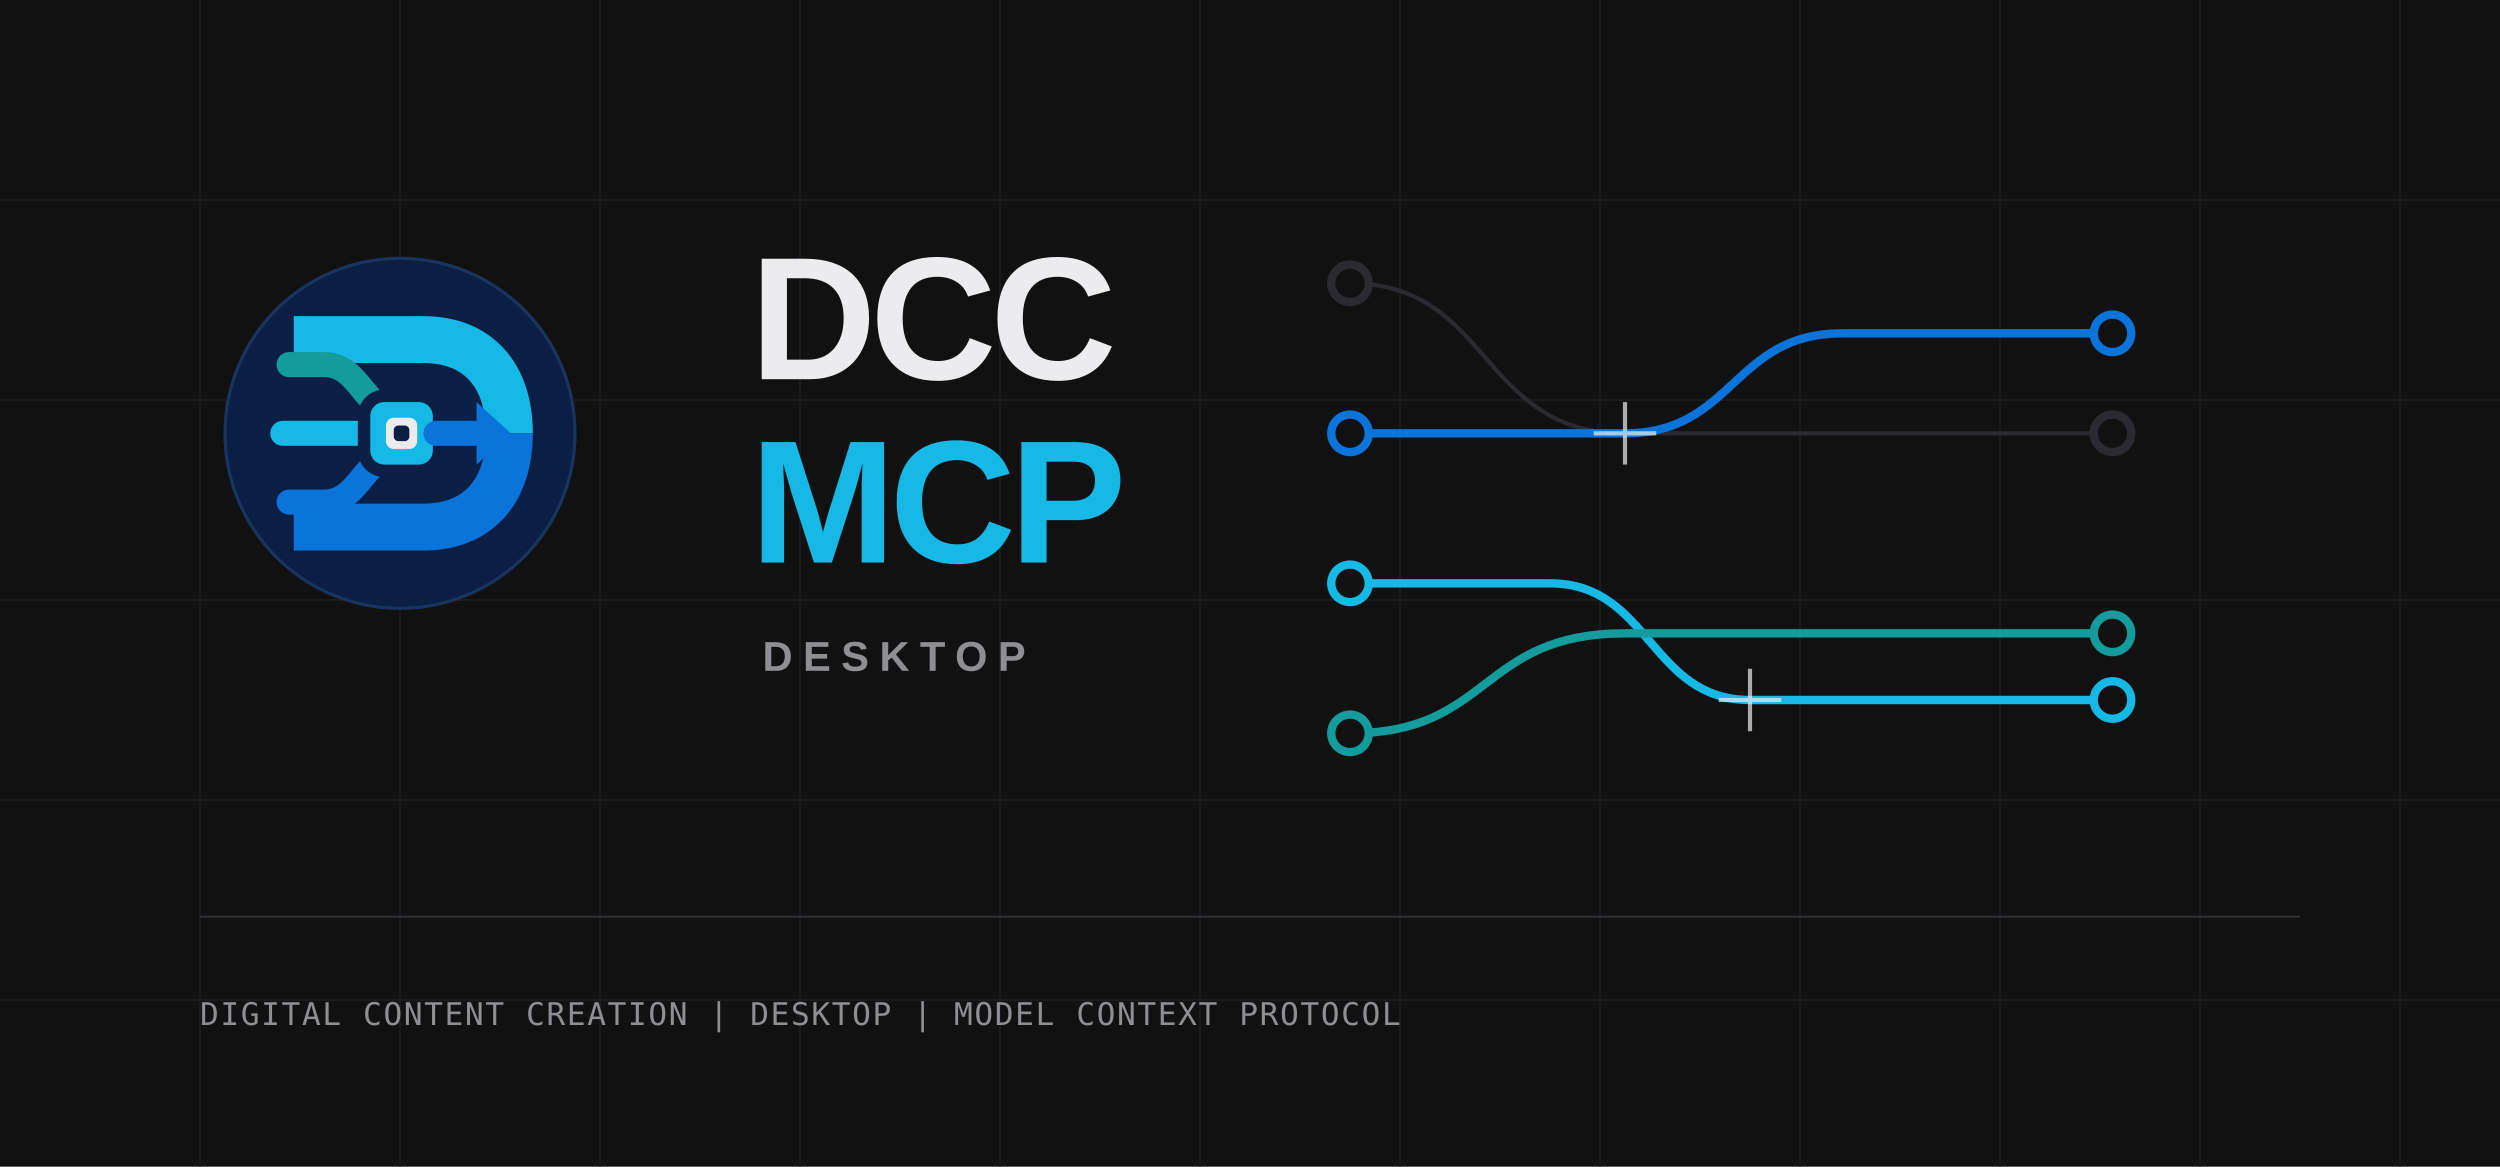
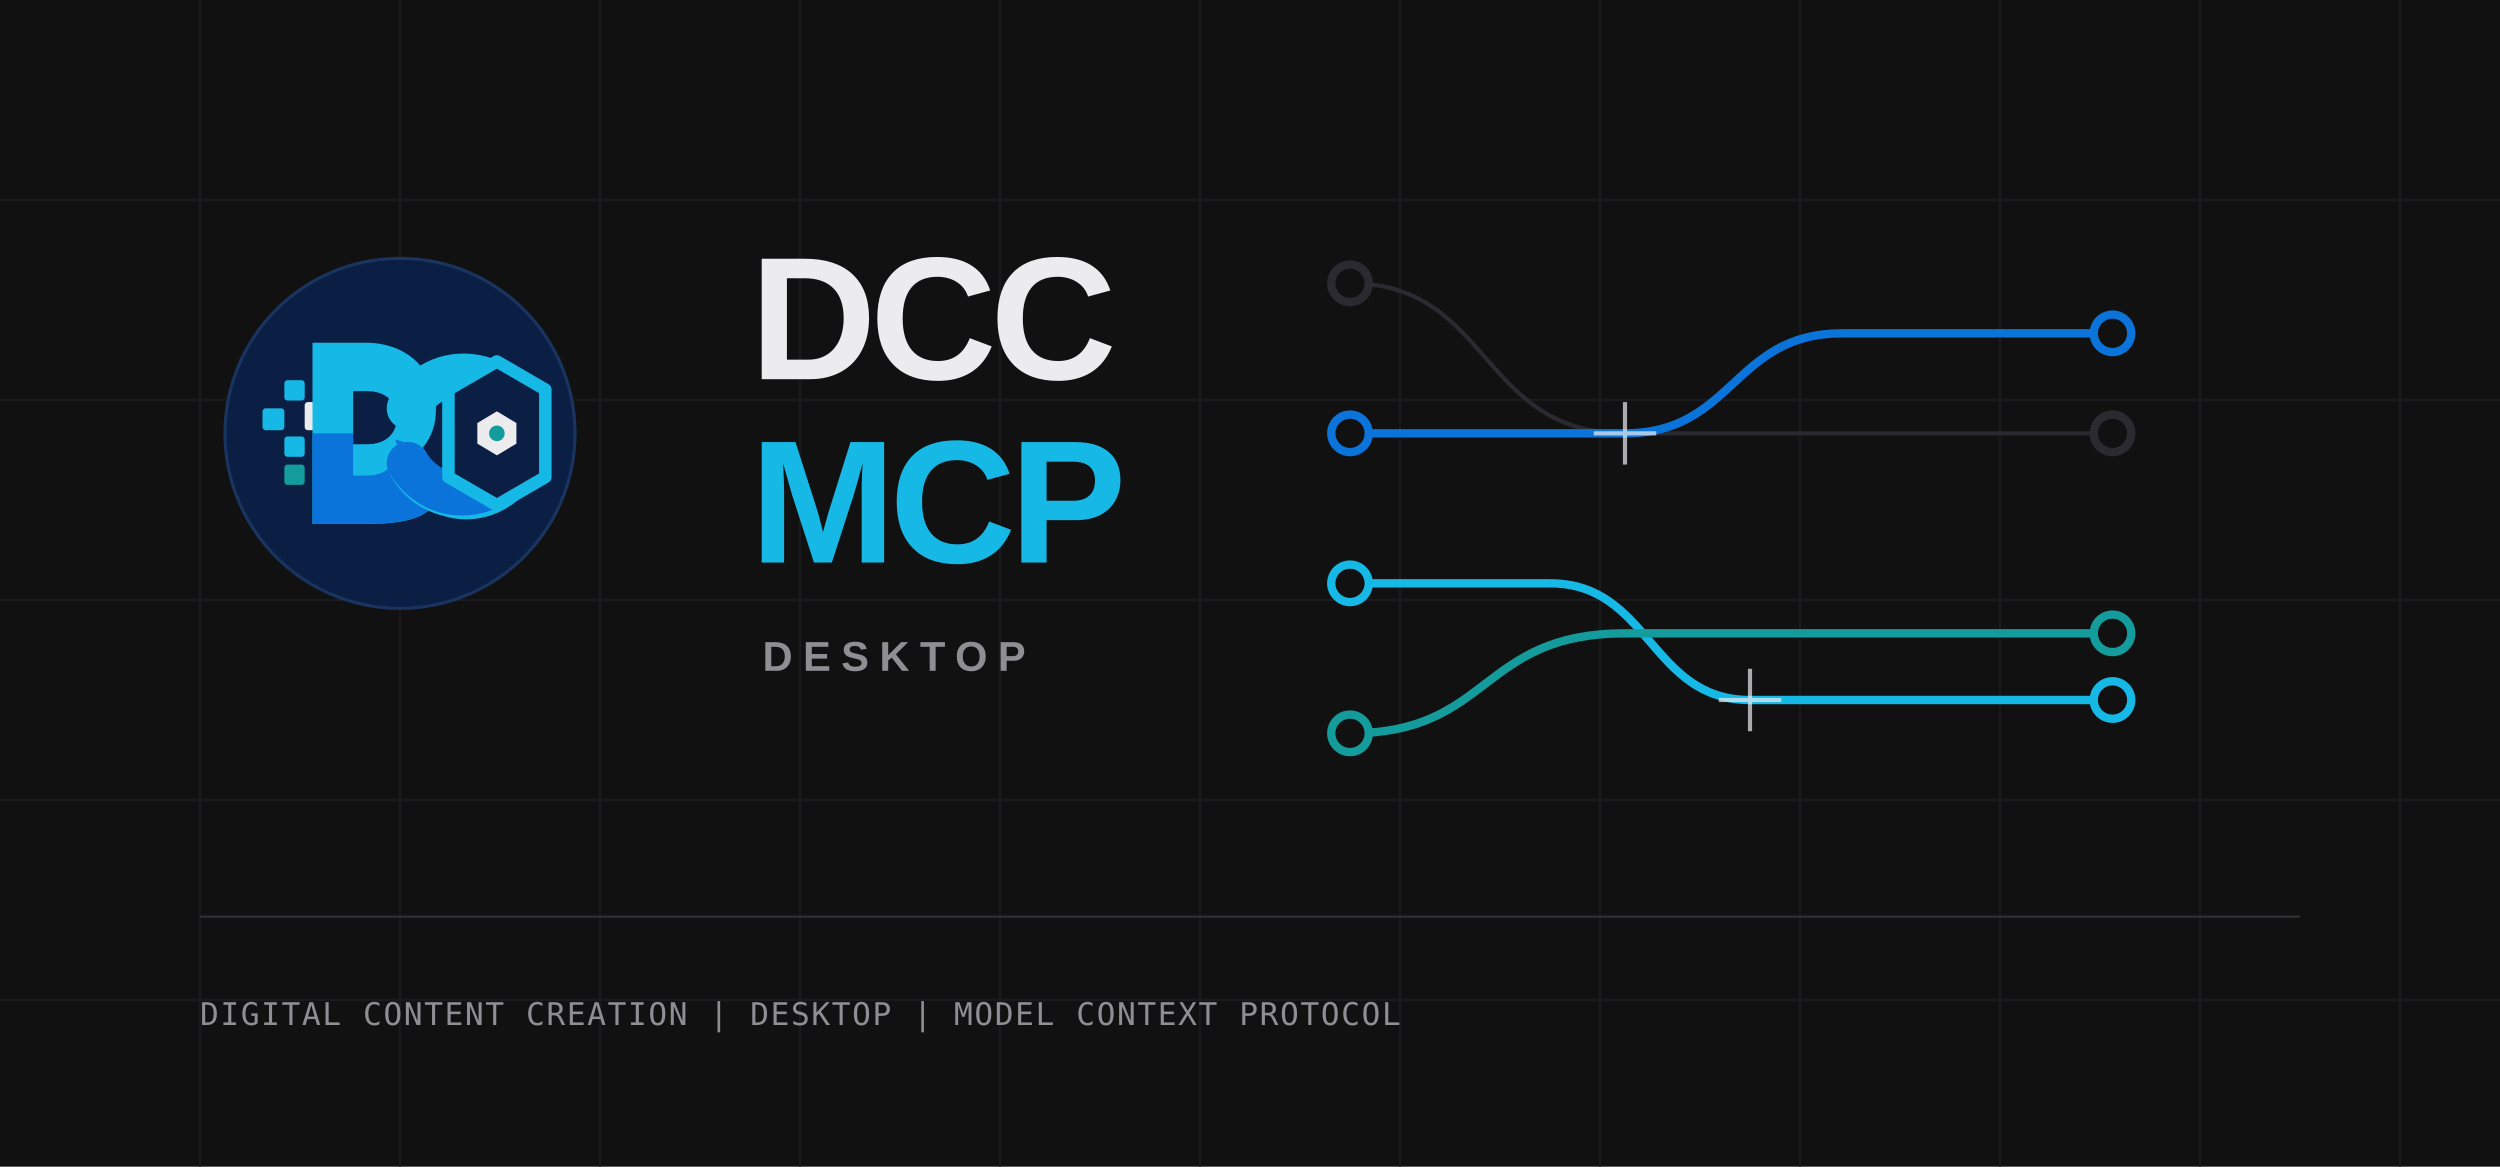
- <svg xmlns="http://www.w3.org/2000/svg" width="1200" height="560" viewBox="0 0 1200 560" role="img" aria-labelledby="title desc">
+ <svg xmlns="http://www.w3.org/2000/svg" width="1200" height="560" viewBox="0 0 1200 560" role="img" aria-labelledby="title desc" data-capability-motif="dcc-flow-and-mcp-gateway">
  <rect width="1200" height="560" fill="#111112" />
  <path d="M0 96H1200M0 192H1200M0 288H1200M0 384H1200M0 480H1200" stroke="#1B1B1F" stroke-width="1" />
  <path d="M96 0V560M192 0V560M288 0V560M384 0V560M480 0V560M576 0V560M672 0V560M768 0V560M864 0V560M960 0V560M1056 0V560M1152 0V560" stroke="#1B1B1F" stroke-width="1" />
  <g transform="translate(96 112) scale(0.75)">
    <circle cx="128" cy="128" r="112" fill="#0B1F45" />
    <circle cx="128" cy="128" r="112" fill="none" stroke="#18345F" stroke-width="2" />
-     <path d="M60 68H143C178 68 198 91 198 128" fill="none" stroke="#16B9E6" stroke-width="30" stroke-linecap="butt" stroke-linejoin="round" />
-     <path d="M198 128C198 165 178 188 143 188H60" fill="none" stroke="#0A74DA" stroke-width="30" stroke-linecap="butt" stroke-linejoin="round" />
-     <path d="M57 84H79C91 84 97 91 105 101L112 109" fill="none" stroke="#149C9C" stroke-width="16" stroke-linecap="round" stroke-linejoin="round" />
-     <path d="M53 128H108" fill="none" stroke="#16B9E6" stroke-width="16" stroke-linecap="round" />
-     <path d="M57 172H79C91 172 97 165 105 155L112 147" fill="none" stroke="#0A74DA" stroke-width="16" stroke-linecap="round" stroke-linejoin="round" />
-     <rect x="105" y="104" width="48" height="48" rx="13" fill="#16B9E6" stroke="#0B1F45" stroke-width="8" />
-     <rect x="119" y="118" width="20" height="20" rx="5" fill="#ECECEF" />
-     <rect x="124" y="123" width="10" height="10" rx="3" fill="#0B1F45" />
-     <path d="M151 128H186" fill="none" stroke="#0A74DA" stroke-width="16" stroke-linecap="round" />
-     <path d="M177 108L199 128L177 148Z" fill="#0A74DA" />
+     <g fill="#16B9E6">
+       <rect x="40" y="112" width="14" height="14" rx="2" />
+       <rect x="54" y="94" width="13" height="13" rx="2" />
+       <rect x="54" y="130" width="13" height="13" rx="2" />
+       <rect x="67" y="108" width="18" height="18" rx="2" fill="#ECECEF" />
+     </g>
+     <rect x="54" y="148" width="13" height="13" rx="2" fill="#149C9C" />
+     <path d="M72 70H106C133 70 151 88 151 113C151 124 147 133 140 140C147 148 151 157 151 167C151 180 135 186 107 186H72V70Z" fill="#16B9E6" />
+     <path d="M98 101H107C119 101 126 108 126 118C126 128 119 135 107 135H98V101Z" fill="#0B1F45" />
+     <path d="M72 128H98V155H107C119 155 126 148 126 138C126 136 126 134 125 132C135 134 143 140 147 148C150 153 151 159 151 167C151 180 135 186 107 186H72V128Z" fill="#0A74DA" />
+     <path d="M133 112C143 94 162 87 180 92C202 98 214 119 207 141C201 162 180 174 160 168C147 165 138 157 133 147" fill="none" stroke="#16B9E6" stroke-width="27" stroke-linecap="round" stroke-linejoin="round" />
+     <path d="M133 147C143 163 160 170 177 166C187 164 195 158 201 149" fill="none" stroke="#0A74DA" stroke-width="27" stroke-linecap="round" stroke-linejoin="round" />
+     <path d="M190 82L221 100V156L190 174L159 156V100Z" fill="#0B1F45" stroke="#16B9E6" stroke-width="8" stroke-linejoin="round" />
+     <path d="M190 111L205 120V136L190 145L175 136V120Z" fill="#ECECEF" stroke="#0B1F45" stroke-width="5" stroke-linejoin="round" />
+     <circle cx="190" cy="128" r="5" fill="#149C9C" />
  </g>
  <g fill="#ECECEF" font-family="Instrument Sans, Atkinson Hyperlegible Next, Arial, sans-serif">
    <text x="360" y="182" font-size="84" font-weight="700" letter-spacing="-3">DCC</text>
    <text x="360" y="270" font-size="84" font-weight="700" letter-spacing="-3" fill="#16B9E6">MCP</text>
    <text x="366" y="322" font-size="20" font-weight="600" letter-spacing="5" fill="#8E8E93">DESKTOP</text>
  </g>
  <g fill="none" stroke-linecap="round" stroke-linejoin="round">
    <path d="M648 136C716 136 710 208 780 208H1014" stroke="#2A2A30" stroke-width="2" />
    <path d="M648 208H780C832 208 832 160 884 160H1014" stroke="#0A74DA" stroke-width="4" />
    <path d="M648 280H744C792 280 792 336 840 336H1014" stroke="#16B9E6" stroke-width="4" />
    <path d="M648 352C716 352 710 304 780 304H1014" stroke="#149C9C" stroke-width="4" />
  </g>
  <g fill="#111112" stroke-width="4">
    <circle cx="648" cy="136" r="9" stroke="#2A2A30" />
    <circle cx="648" cy="208" r="9" stroke="#0A74DA" />
    <circle cx="648" cy="280" r="9" stroke="#16B9E6" />
    <circle cx="648" cy="352" r="9" stroke="#149C9C" />
    <circle cx="1014" cy="160" r="9" stroke="#0A74DA" />
    <circle cx="1014" cy="208" r="9" stroke="#2A2A30" />
    <circle cx="1014" cy="304" r="9" stroke="#149C9C" />
    <circle cx="1014" cy="336" r="9" stroke="#16B9E6" />
  </g>
  <path d="M780 193V223M765 208H795" stroke="#ECECEF" stroke-width="2" opacity="0.7" />
  <path d="M840 321V351M825 336H855" stroke="#ECECEF" stroke-width="2" opacity="0.7" />
  <line x1="96" y1="440" x2="1104" y2="440" stroke="#303036" stroke-width="1" />
  <text x="96" y="492" fill="#8E8E93" font-family="IBM Plex Mono, Consolas, monospace" font-size="15" letter-spacing="0.75">DIGITAL CONTENT CREATION | DESKTOP | MODEL CONTEXT PROTOCOL</text>
</svg>
